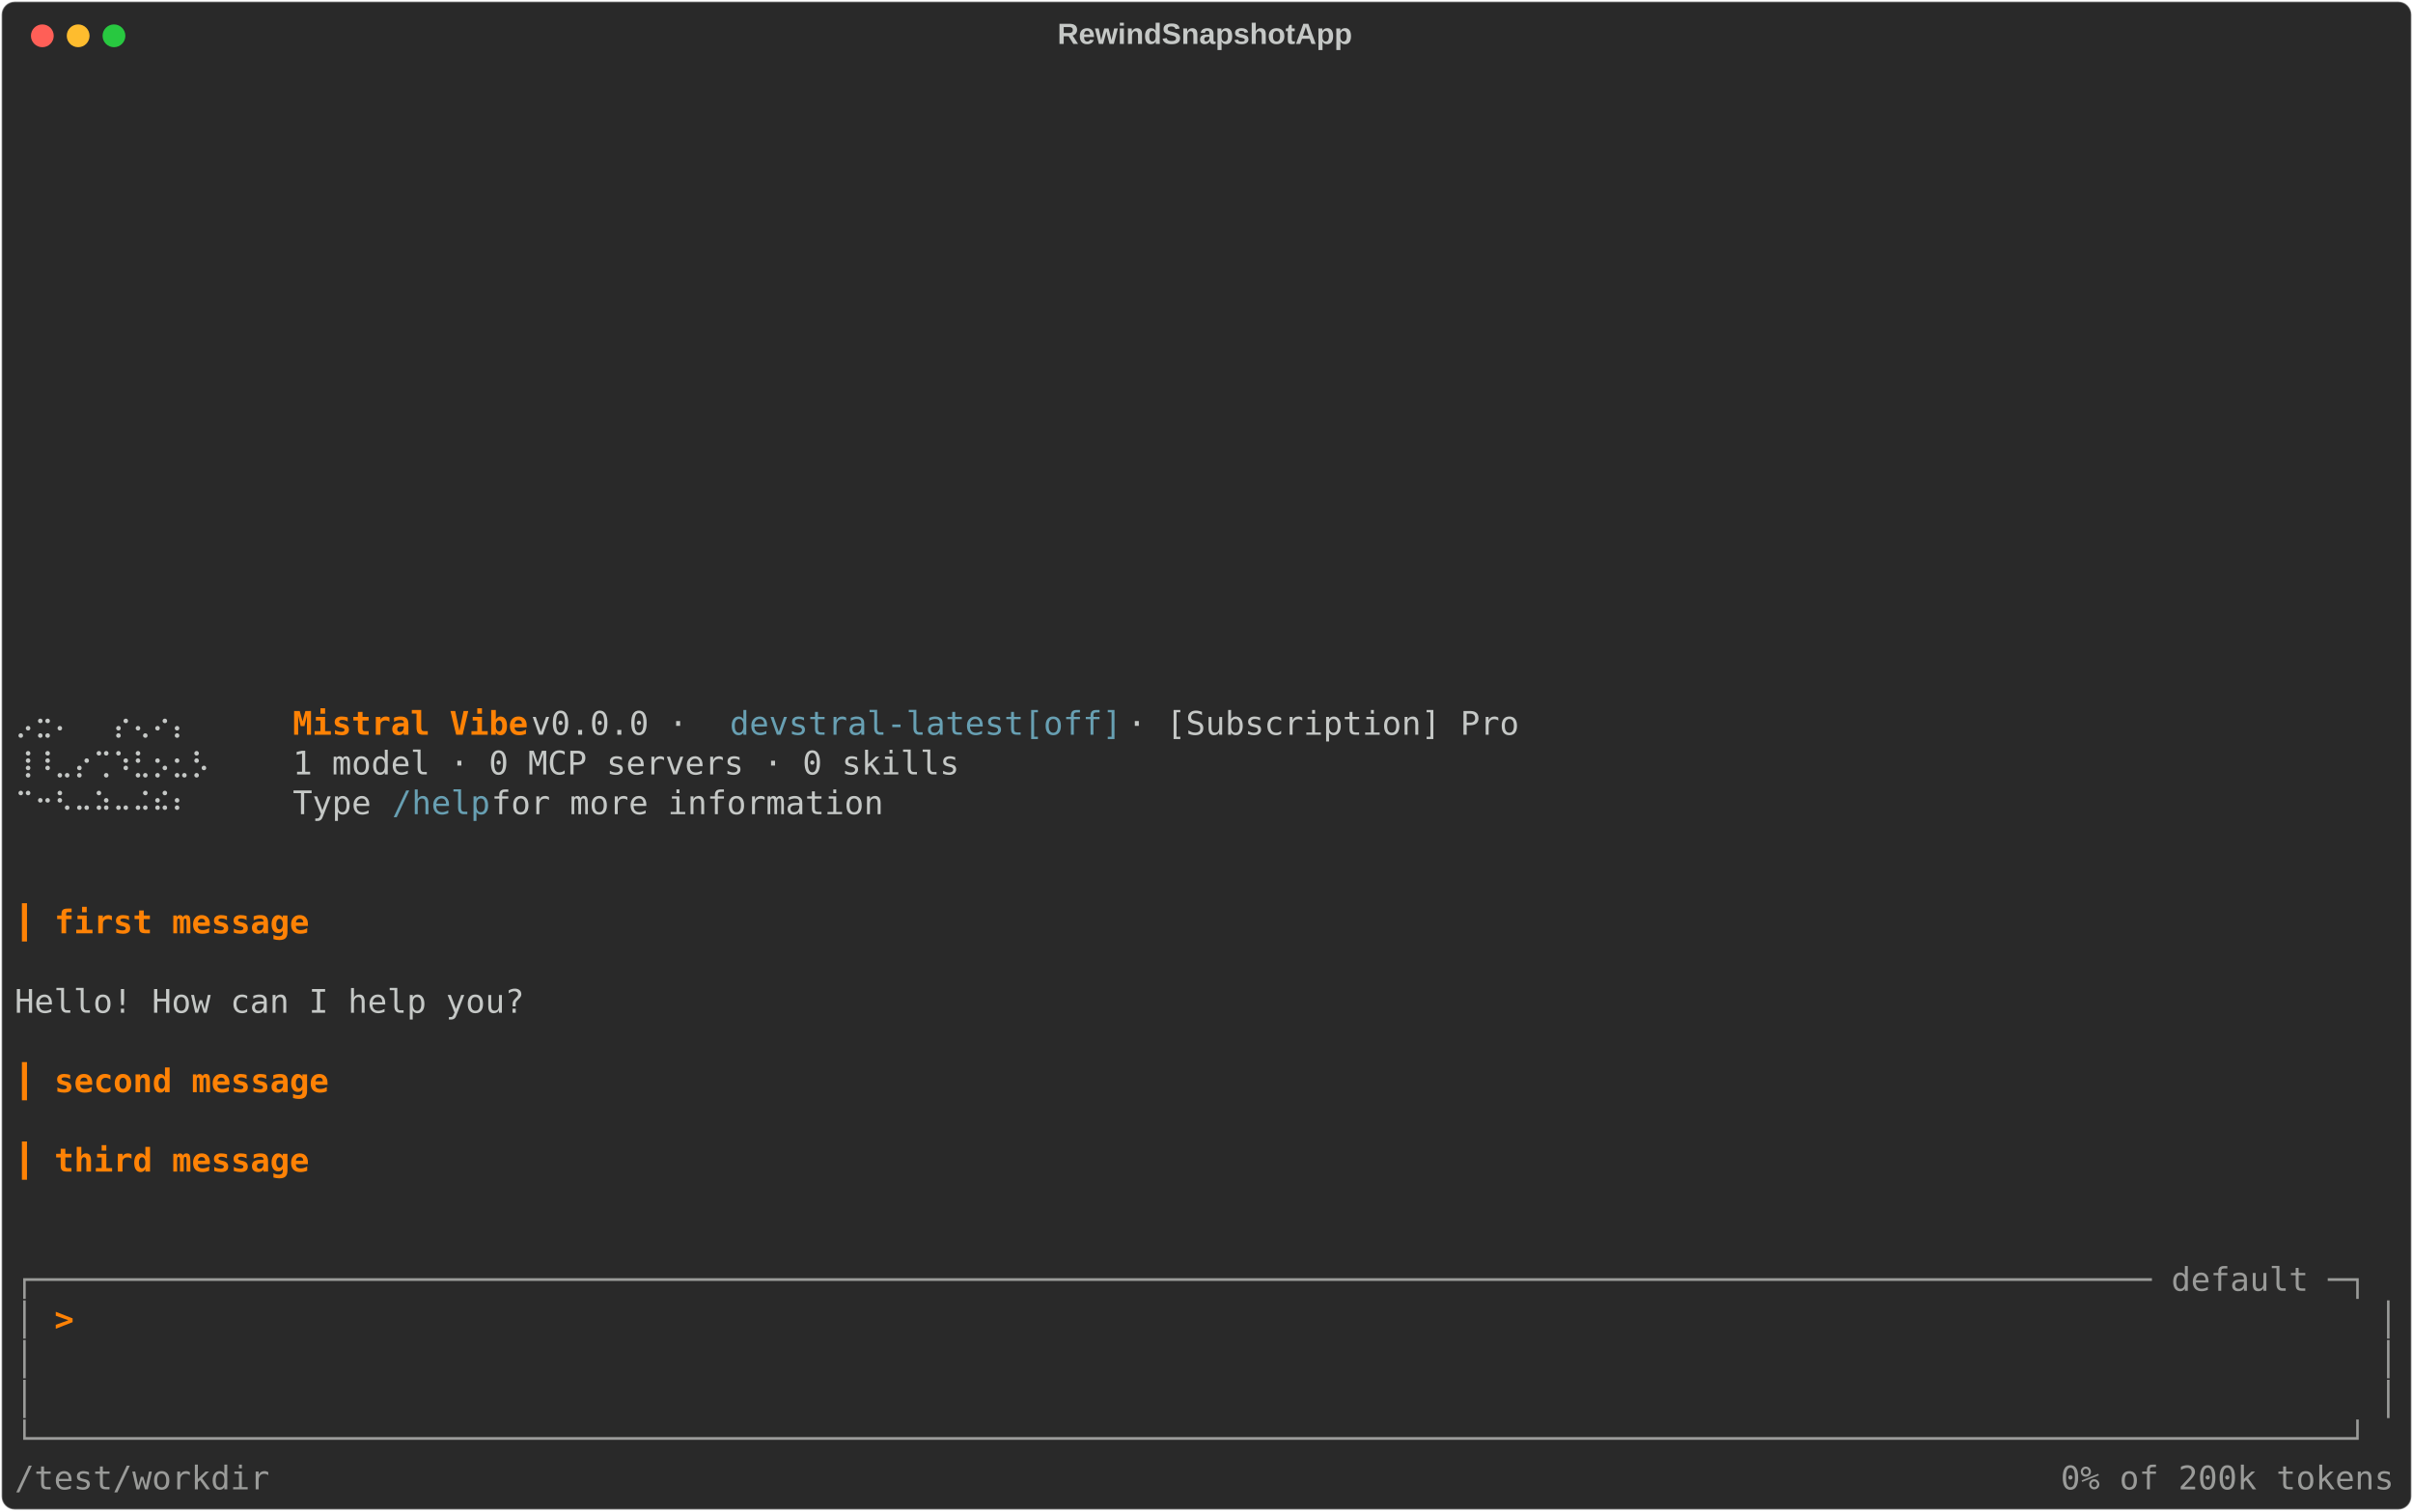
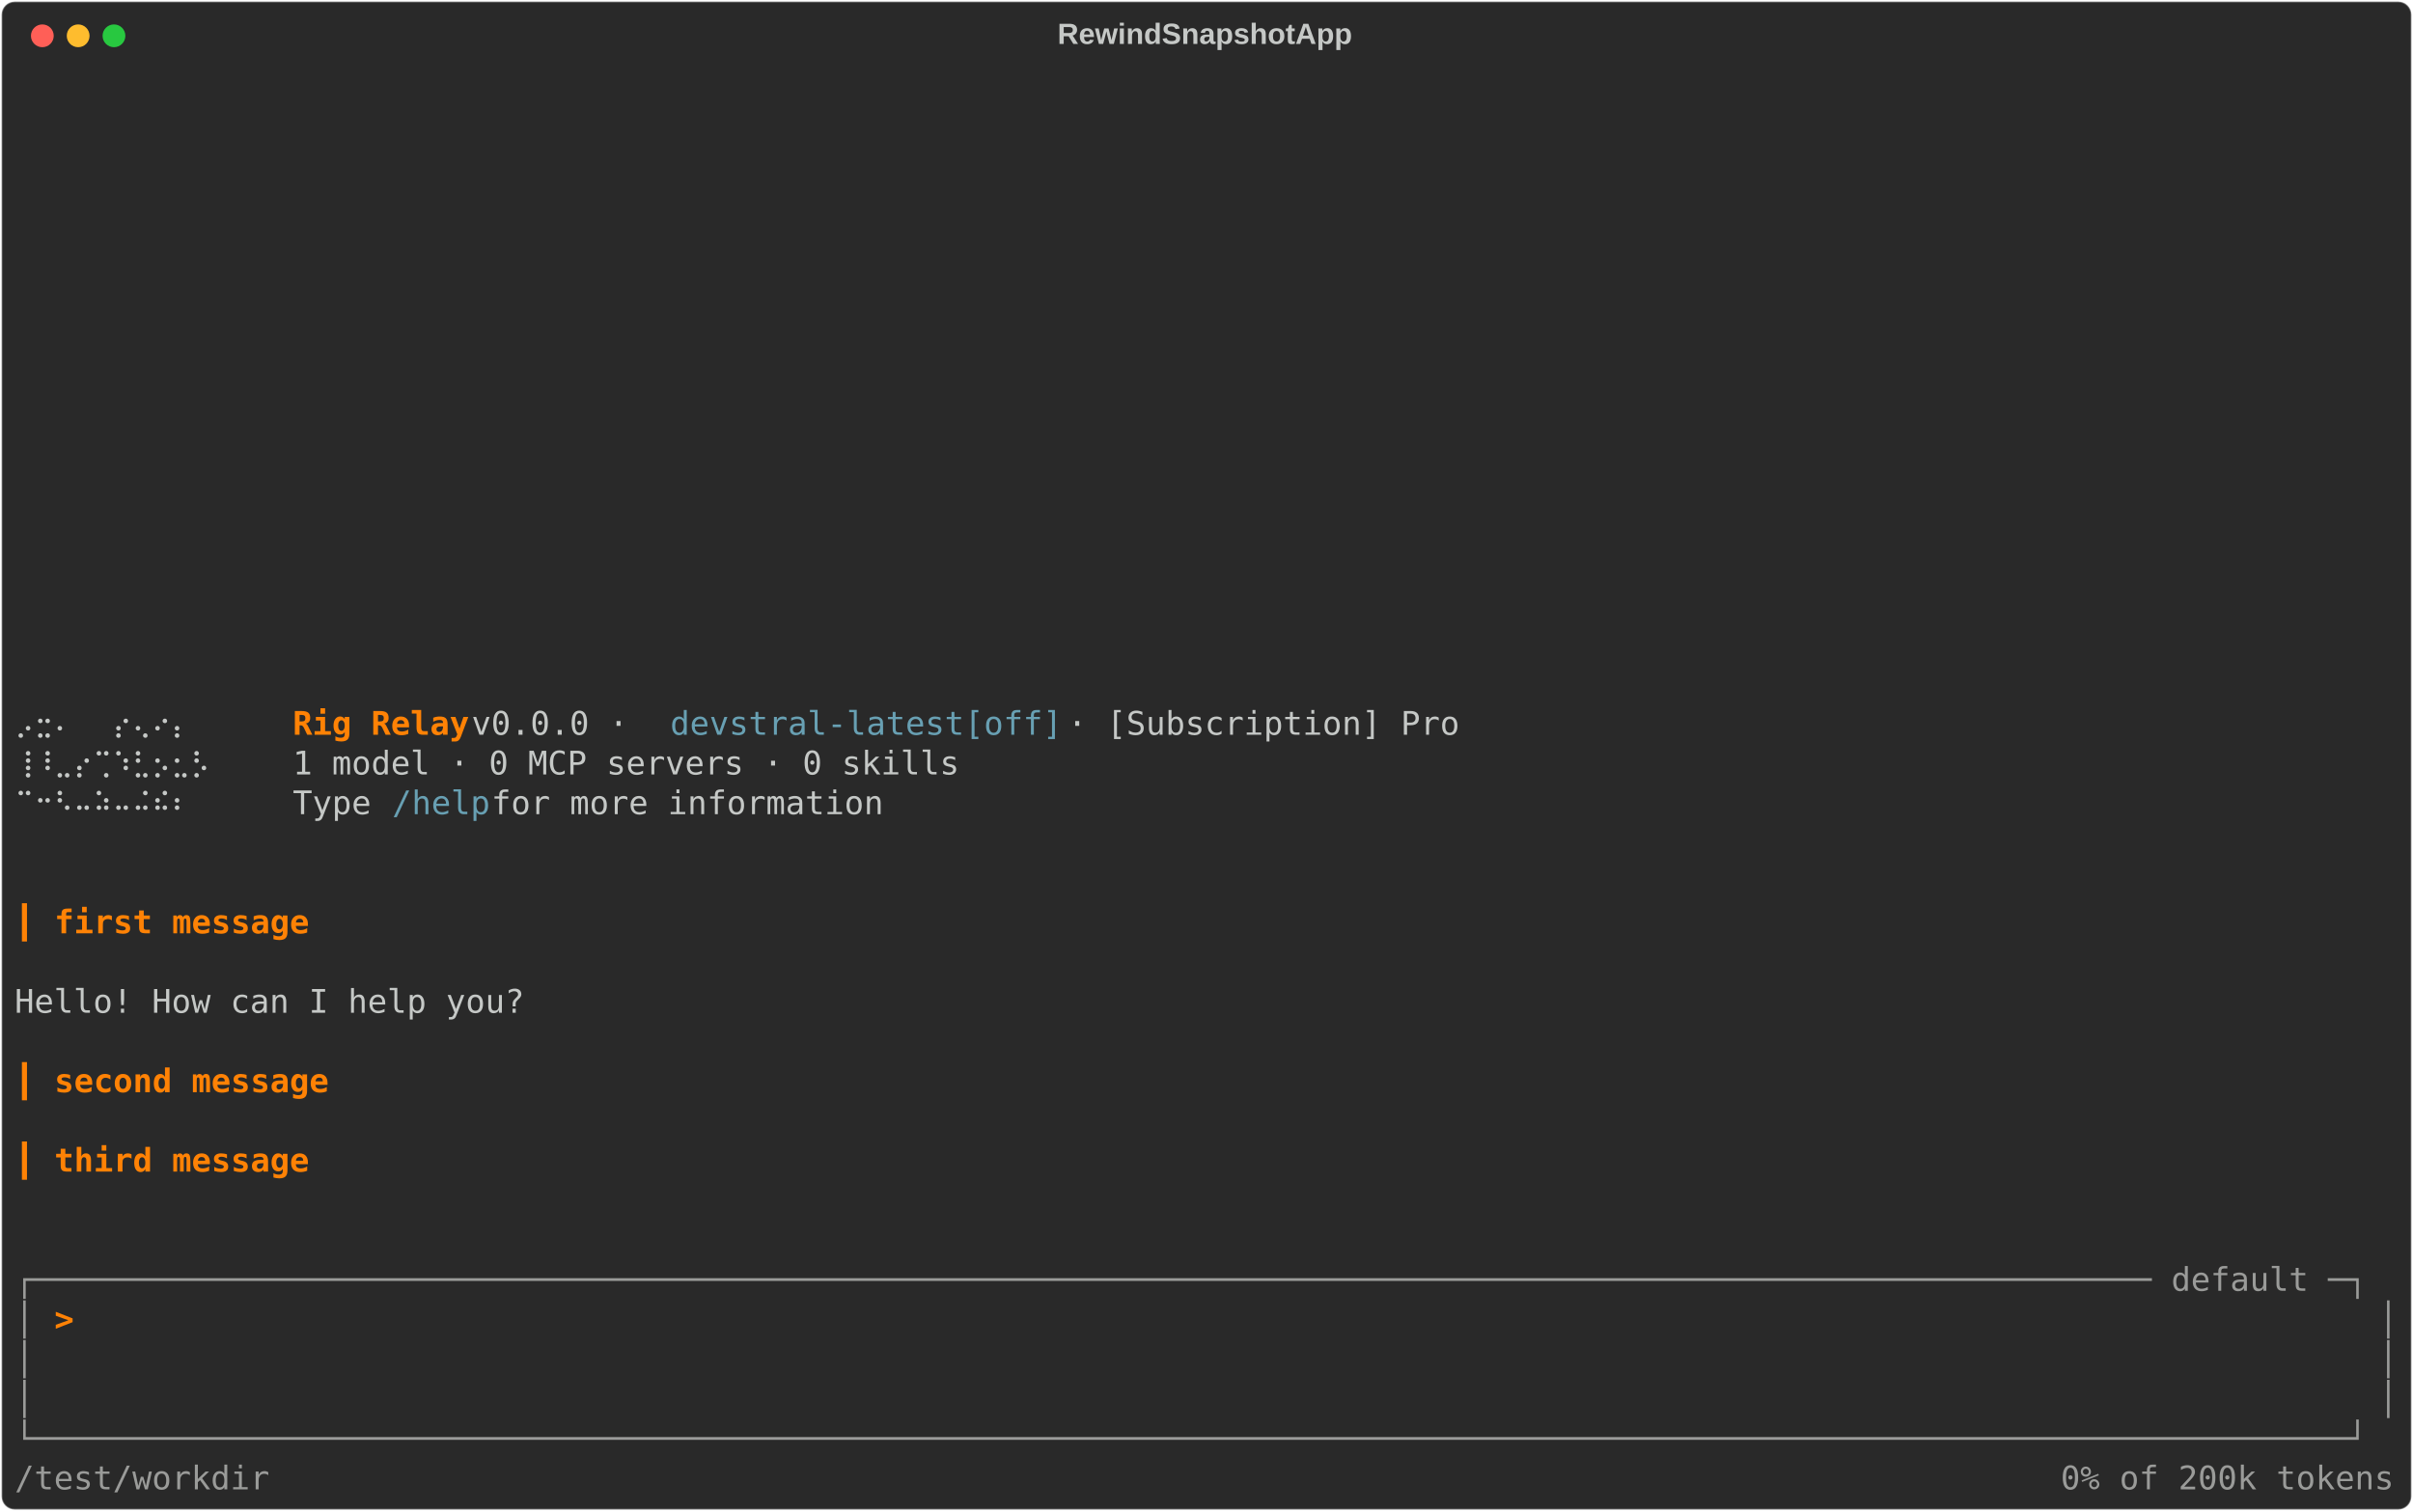
<svg xmlns="http://www.w3.org/2000/svg" class="rich-terminal" viewBox="0 0 1482 928.4">
  <style>

    @font-face {
        font-family: "Fira Code";
        src: local("FiraCode-Regular"),
                url("https://cdnjs.cloudflare.com/ajax/libs/firacode/6.2.0/woff2/FiraCode-Regular.woff2") format("woff2"),
                url("https://cdnjs.cloudflare.com/ajax/libs/firacode/6.2.0/woff/FiraCode-Regular.woff") format("woff");
        font-style: normal;
        font-weight: 400;
    }
    @font-face {
        font-family: "Fira Code";
        src: local("FiraCode-Bold"),
                url("https://cdnjs.cloudflare.com/ajax/libs/firacode/6.2.0/woff2/FiraCode-Bold.woff2") format("woff2"),
                url("https://cdnjs.cloudflare.com/ajax/libs/firacode/6.2.0/woff/FiraCode-Bold.woff") format("woff");
        font-style: bold;
        font-weight: 700;
    }

    .terminal-matrix {
        font-family: Fira Code, monospace;
        font-size: 20px;
        line-height: 24.4px;
        font-variant-east-asian: full-width;
    }

    .terminal-title {
        font-size: 18px;
        font-weight: bold;
        font-family: arial;
    }

    .terminal-r1 { fill: #c5c8c6 }
.terminal-r2 { fill: #ff8205;font-weight: bold }
.terminal-r3 { fill: #68a0b3 }
.terminal-r4 { fill: #ff8205 }
.terminal-r5 { fill: #9a9b99 }
    </style>
  <defs>
    <clipPath id="terminal-clip-terminal">
      <rect x="0" y="0" width="1463.0" height="877.4" />
    </clipPath>
    <clipPath id="terminal-line-0">
      <rect x="0" y="1.5" width="1464" height="24.65" />
    </clipPath>
    <clipPath id="terminal-line-1">
      <rect x="0" y="25.9" width="1464" height="24.65" />
    </clipPath>
    <clipPath id="terminal-line-2">
      <rect x="0" y="50.3" width="1464" height="24.65" />
    </clipPath>
    <clipPath id="terminal-line-3">
      <rect x="0" y="74.7" width="1464" height="24.65" />
    </clipPath>
    <clipPath id="terminal-line-4">
      <rect x="0" y="99.1" width="1464" height="24.65" />
    </clipPath>
    <clipPath id="terminal-line-5">
      <rect x="0" y="123.5" width="1464" height="24.65" />
    </clipPath>
    <clipPath id="terminal-line-6">
      <rect x="0" y="147.9" width="1464" height="24.65" />
    </clipPath>
    <clipPath id="terminal-line-7">
      <rect x="0" y="172.3" width="1464" height="24.65" />
    </clipPath>
    <clipPath id="terminal-line-8">
      <rect x="0" y="196.7" width="1464" height="24.65" />
    </clipPath>
    <clipPath id="terminal-line-9">
      <rect x="0" y="221.1" width="1464" height="24.65" />
    </clipPath>
    <clipPath id="terminal-line-10">
      <rect x="0" y="245.5" width="1464" height="24.65" />
    </clipPath>
    <clipPath id="terminal-line-11">
      <rect x="0" y="269.9" width="1464" height="24.65" />
    </clipPath>
    <clipPath id="terminal-line-12">
      <rect x="0" y="294.3" width="1464" height="24.65" />
    </clipPath>
    <clipPath id="terminal-line-13">
      <rect x="0" y="318.7" width="1464" height="24.65" />
    </clipPath>
    <clipPath id="terminal-line-14">
      <rect x="0" y="343.1" width="1464" height="24.65" />
    </clipPath>
    <clipPath id="terminal-line-15">
      <rect x="0" y="367.5" width="1464" height="24.65" />
    </clipPath>
    <clipPath id="terminal-line-16">
      <rect x="0" y="391.9" width="1464" height="24.65" />
    </clipPath>
    <clipPath id="terminal-line-17">
      <rect x="0" y="416.3" width="1464" height="24.65" />
    </clipPath>
    <clipPath id="terminal-line-18">
      <rect x="0" y="440.7" width="1464" height="24.65" />
    </clipPath>
    <clipPath id="terminal-line-19">
      <rect x="0" y="465.1" width="1464" height="24.65" />
    </clipPath>
    <clipPath id="terminal-line-20">
      <rect x="0" y="489.5" width="1464" height="24.65" />
    </clipPath>
    <clipPath id="terminal-line-21">
      <rect x="0" y="513.9" width="1464" height="24.65" />
    </clipPath>
    <clipPath id="terminal-line-22">
      <rect x="0" y="538.3" width="1464" height="24.65" />
    </clipPath>
    <clipPath id="terminal-line-23">
      <rect x="0" y="562.7" width="1464" height="24.65" />
    </clipPath>
    <clipPath id="terminal-line-24">
      <rect x="0" y="587.1" width="1464" height="24.65" />
    </clipPath>
    <clipPath id="terminal-line-25">
      <rect x="0" y="611.5" width="1464" height="24.65" />
    </clipPath>
    <clipPath id="terminal-line-26">
      <rect x="0" y="635.9" width="1464" height="24.65" />
    </clipPath>
    <clipPath id="terminal-line-27">
      <rect x="0" y="660.3" width="1464" height="24.65" />
    </clipPath>
    <clipPath id="terminal-line-28">
      <rect x="0" y="684.7" width="1464" height="24.65" />
    </clipPath>
    <clipPath id="terminal-line-29">
      <rect x="0" y="709.1" width="1464" height="24.65" />
    </clipPath>
    <clipPath id="terminal-line-30">
      <rect x="0" y="733.5" width="1464" height="24.65" />
    </clipPath>
    <clipPath id="terminal-line-31">
      <rect x="0" y="757.9" width="1464" height="24.65" />
    </clipPath>
    <clipPath id="terminal-line-32">
      <rect x="0" y="782.3" width="1464" height="24.65" />
    </clipPath>
    <clipPath id="terminal-line-33">
      <rect x="0" y="806.7" width="1464" height="24.65" />
    </clipPath>
    <clipPath id="terminal-line-34">
      <rect x="0" y="831.1" width="1464" height="24.65" />
    </clipPath>
  </defs>
  <rect fill="#292929" stroke="rgba(255,255,255,0.35)" stroke-width="1" x="1" y="1" width="1480" height="926.4" rx="8" />
  <text class="terminal-title" fill="#c5c8c6" text-anchor="middle" x="740" y="27">RewindSnapshotApp</text>
  <g transform="translate(26,22)">
    <circle cx="0" cy="0" r="7" fill="#ff5f57" />
    <circle cx="22" cy="0" r="7" fill="#febc2e" />
    <circle cx="44" cy="0" r="7" fill="#28c840" />
  </g>
  <g transform="translate(9, 41)" clip-path="url(#terminal-clip-terminal)">
    <g class="terminal-matrix">
      <text class="terminal-r1" x="1464" y="20" textLength="12.2" clip-path="url(#terminal-line-0)">
</text>
      <text class="terminal-r1" x="1464" y="44.4" textLength="12.2" clip-path="url(#terminal-line-1)">
</text>
      <text class="terminal-r1" x="1464" y="68.8" textLength="12.2" clip-path="url(#terminal-line-2)">
</text>
      <text class="terminal-r1" x="1464" y="93.2" textLength="12.2" clip-path="url(#terminal-line-3)">
</text>
      <text class="terminal-r1" x="1464" y="117.6" textLength="12.2" clip-path="url(#terminal-line-4)">
</text>
      <text class="terminal-r1" x="1464" y="142" textLength="12.2" clip-path="url(#terminal-line-5)">
</text>
      <text class="terminal-r1" x="1464" y="166.4" textLength="12.2" clip-path="url(#terminal-line-6)">
</text>
      <text class="terminal-r1" x="1464" y="190.8" textLength="12.2" clip-path="url(#terminal-line-7)">
</text>
      <text class="terminal-r1" x="1464" y="215.2" textLength="12.2" clip-path="url(#terminal-line-8)">
</text>
      <text class="terminal-r1" x="1464" y="239.6" textLength="12.2" clip-path="url(#terminal-line-9)">
</text>
      <text class="terminal-r1" x="1464" y="264" textLength="12.2" clip-path="url(#terminal-line-10)">
</text>
      <text class="terminal-r1" x="1464" y="288.4" textLength="12.2" clip-path="url(#terminal-line-11)">
</text>
      <text class="terminal-r1" x="1464" y="312.8" textLength="12.2" clip-path="url(#terminal-line-12)">
</text>
      <text class="terminal-r1" x="1464" y="337.2" textLength="12.2" clip-path="url(#terminal-line-13)">
</text>
      <text class="terminal-r1" x="1464" y="361.6" textLength="12.2" clip-path="url(#terminal-line-14)">
</text>
      <text class="terminal-r1" x="1464" y="386" textLength="12.2" clip-path="url(#terminal-line-15)">
</text>
      <text class="terminal-r1" x="0" y="410.4" textLength="134.2" clip-path="url(#terminal-line-16)">  ⡠⣒⠄  ⡔⢄⠔⡄</text>
-       <text class="terminal-r2" x="170.8" y="410.4" textLength="146.4" clip-path="url(#terminal-line-16)">Mistral Vibe</text>
-       <text class="terminal-r1" x="317.2" y="410.4" textLength="122" clip-path="url(#terminal-line-16)"> v0.0.0 · </text>
-       <text class="terminal-r3" x="439.2" y="410.4" textLength="244" clip-path="url(#terminal-line-16)">devstral-latest[off]</text>
-       <text class="terminal-r1" x="683.2" y="410.4" textLength="256.2" clip-path="url(#terminal-line-16)"> · [Subscription] Pro</text>
+       <text class="terminal-r2" x="170.8" y="410.4" textLength="109.8" clip-path="url(#terminal-line-16)">Rig Relay</text>
+       <text class="terminal-r1" x="280.6" y="410.4" textLength="122" clip-path="url(#terminal-line-16)"> v0.0.0 · </text>
+       <text class="terminal-r3" x="402.6" y="410.4" textLength="244" clip-path="url(#terminal-line-16)">devstral-latest[off]</text>
+       <text class="terminal-r1" x="646.6" y="410.4" textLength="256.2" clip-path="url(#terminal-line-16)"> · [Subscription] Pro</text>
      <text class="terminal-r1" x="1464" y="410.4" textLength="12.2" clip-path="url(#terminal-line-16)">
</text>
      <text class="terminal-r1" x="0" y="434.8" textLength="134.2" clip-path="url(#terminal-line-17)"> ⢸⠸⣀⡔⢉⠱⣃⡢⣂⡣</text>
      <text class="terminal-r1" x="170.8" y="434.8" textLength="414.8" clip-path="url(#terminal-line-17)">1 model · 0 MCP servers · 0 skills</text>
      <text class="terminal-r1" x="1464" y="434.8" textLength="12.2" clip-path="url(#terminal-line-17)">
</text>
      <text class="terminal-r1" x="0" y="459.2" textLength="134.2" clip-path="url(#terminal-line-18)">  ⠉⠒⠣⠤⠵⠤⠬⠮⠆</text>
      <text class="terminal-r1" x="170.8" y="459.2" textLength="61" clip-path="url(#terminal-line-18)">Type </text>
      <text class="terminal-r3" x="231.8" y="459.2" textLength="61" clip-path="url(#terminal-line-18)">/help</text>
      <text class="terminal-r1" x="292.8" y="459.2" textLength="256.2" clip-path="url(#terminal-line-18)"> for more information</text>
      <text class="terminal-r1" x="1464" y="459.2" textLength="12.2" clip-path="url(#terminal-line-18)">
</text>
      <text class="terminal-r1" x="1464" y="483.6" textLength="12.2" clip-path="url(#terminal-line-19)">
</text>
      <text class="terminal-r1" x="1464" y="508" textLength="12.2" clip-path="url(#terminal-line-20)">
</text>
      <text class="terminal-r4" x="0" y="532.4" textLength="12.2" clip-path="url(#terminal-line-21)">┃</text>
      <text class="terminal-r2" x="24.4" y="532.4" textLength="158.6" clip-path="url(#terminal-line-21)">first message</text>
      <text class="terminal-r1" x="1464" y="532.4" textLength="12.2" clip-path="url(#terminal-line-21)">
</text>
      <text class="terminal-r1" x="1464" y="556.8" textLength="12.2" clip-path="url(#terminal-line-22)">
</text>
      <text class="terminal-r1" x="0" y="581.2" textLength="317.2" clip-path="url(#terminal-line-23)">Hello! How can I help you?</text>
      <text class="terminal-r1" x="1464" y="581.2" textLength="12.2" clip-path="url(#terminal-line-23)">
</text>
      <text class="terminal-r1" x="1464" y="605.6" textLength="12.2" clip-path="url(#terminal-line-24)">
</text>
      <text class="terminal-r4" x="0" y="630" textLength="12.2" clip-path="url(#terminal-line-25)">┃</text>
      <text class="terminal-r2" x="24.4" y="630" textLength="170.8" clip-path="url(#terminal-line-25)">second message</text>
      <text class="terminal-r1" x="1464" y="630" textLength="12.2" clip-path="url(#terminal-line-25)">
</text>
      <text class="terminal-r1" x="1464" y="654.4" textLength="12.2" clip-path="url(#terminal-line-26)">
</text>
      <text class="terminal-r4" x="0" y="678.8" textLength="12.2" clip-path="url(#terminal-line-27)">┃</text>
      <text class="terminal-r2" x="24.4" y="678.8" textLength="158.6" clip-path="url(#terminal-line-27)">third message</text>
      <text class="terminal-r1" x="1464" y="678.8" textLength="12.2" clip-path="url(#terminal-line-27)">
</text>
      <text class="terminal-r1" x="1464" y="703.2" textLength="12.2" clip-path="url(#terminal-line-28)">
</text>
      <text class="terminal-r1" x="1464" y="727.6" textLength="12.2" clip-path="url(#terminal-line-29)">
</text>
      <text class="terminal-r5" x="0" y="752" textLength="1464" clip-path="url(#terminal-line-30)">┌──────────────────────────────────────────────────────────────────────────────────────────────────────────── default ─┐</text>
      <text class="terminal-r1" x="1464" y="752" textLength="12.2" clip-path="url(#terminal-line-30)">
</text>
      <text class="terminal-r5" x="0" y="776.4" textLength="12.2" clip-path="url(#terminal-line-31)">│</text>
      <text class="terminal-r2" x="24.4" y="776.4" textLength="12.2" clip-path="url(#terminal-line-31)">&gt;</text>
      <text class="terminal-r5" x="1451.8" y="776.4" textLength="12.2" clip-path="url(#terminal-line-31)">│</text>
      <text class="terminal-r1" x="1464" y="776.4" textLength="12.2" clip-path="url(#terminal-line-31)">
</text>
      <text class="terminal-r5" x="0" y="800.8" textLength="12.2" clip-path="url(#terminal-line-32)">│</text>
      <text class="terminal-r5" x="1451.8" y="800.8" textLength="12.2" clip-path="url(#terminal-line-32)">│</text>
      <text class="terminal-r1" x="1464" y="800.8" textLength="12.2" clip-path="url(#terminal-line-32)">
</text>
      <text class="terminal-r5" x="0" y="825.2" textLength="12.2" clip-path="url(#terminal-line-33)">│</text>
      <text class="terminal-r5" x="1451.8" y="825.2" textLength="12.2" clip-path="url(#terminal-line-33)">│</text>
      <text class="terminal-r1" x="1464" y="825.2" textLength="12.2" clip-path="url(#terminal-line-33)">
</text>
      <text class="terminal-r5" x="0" y="849.6" textLength="1464" clip-path="url(#terminal-line-34)">└──────────────────────────────────────────────────────────────────────────────────────────────────────────────────────┘</text>
      <text class="terminal-r1" x="1464" y="849.6" textLength="12.2" clip-path="url(#terminal-line-34)">
</text>
      <text class="terminal-r5" x="0" y="874" textLength="158.6" clip-path="url(#terminal-line-35)">/test/workdir</text>
      <text class="terminal-r5" x="1256.6" y="874" textLength="207.4" clip-path="url(#terminal-line-35)">0% of 200k tokens</text>
    </g>
  </g>
</svg>
